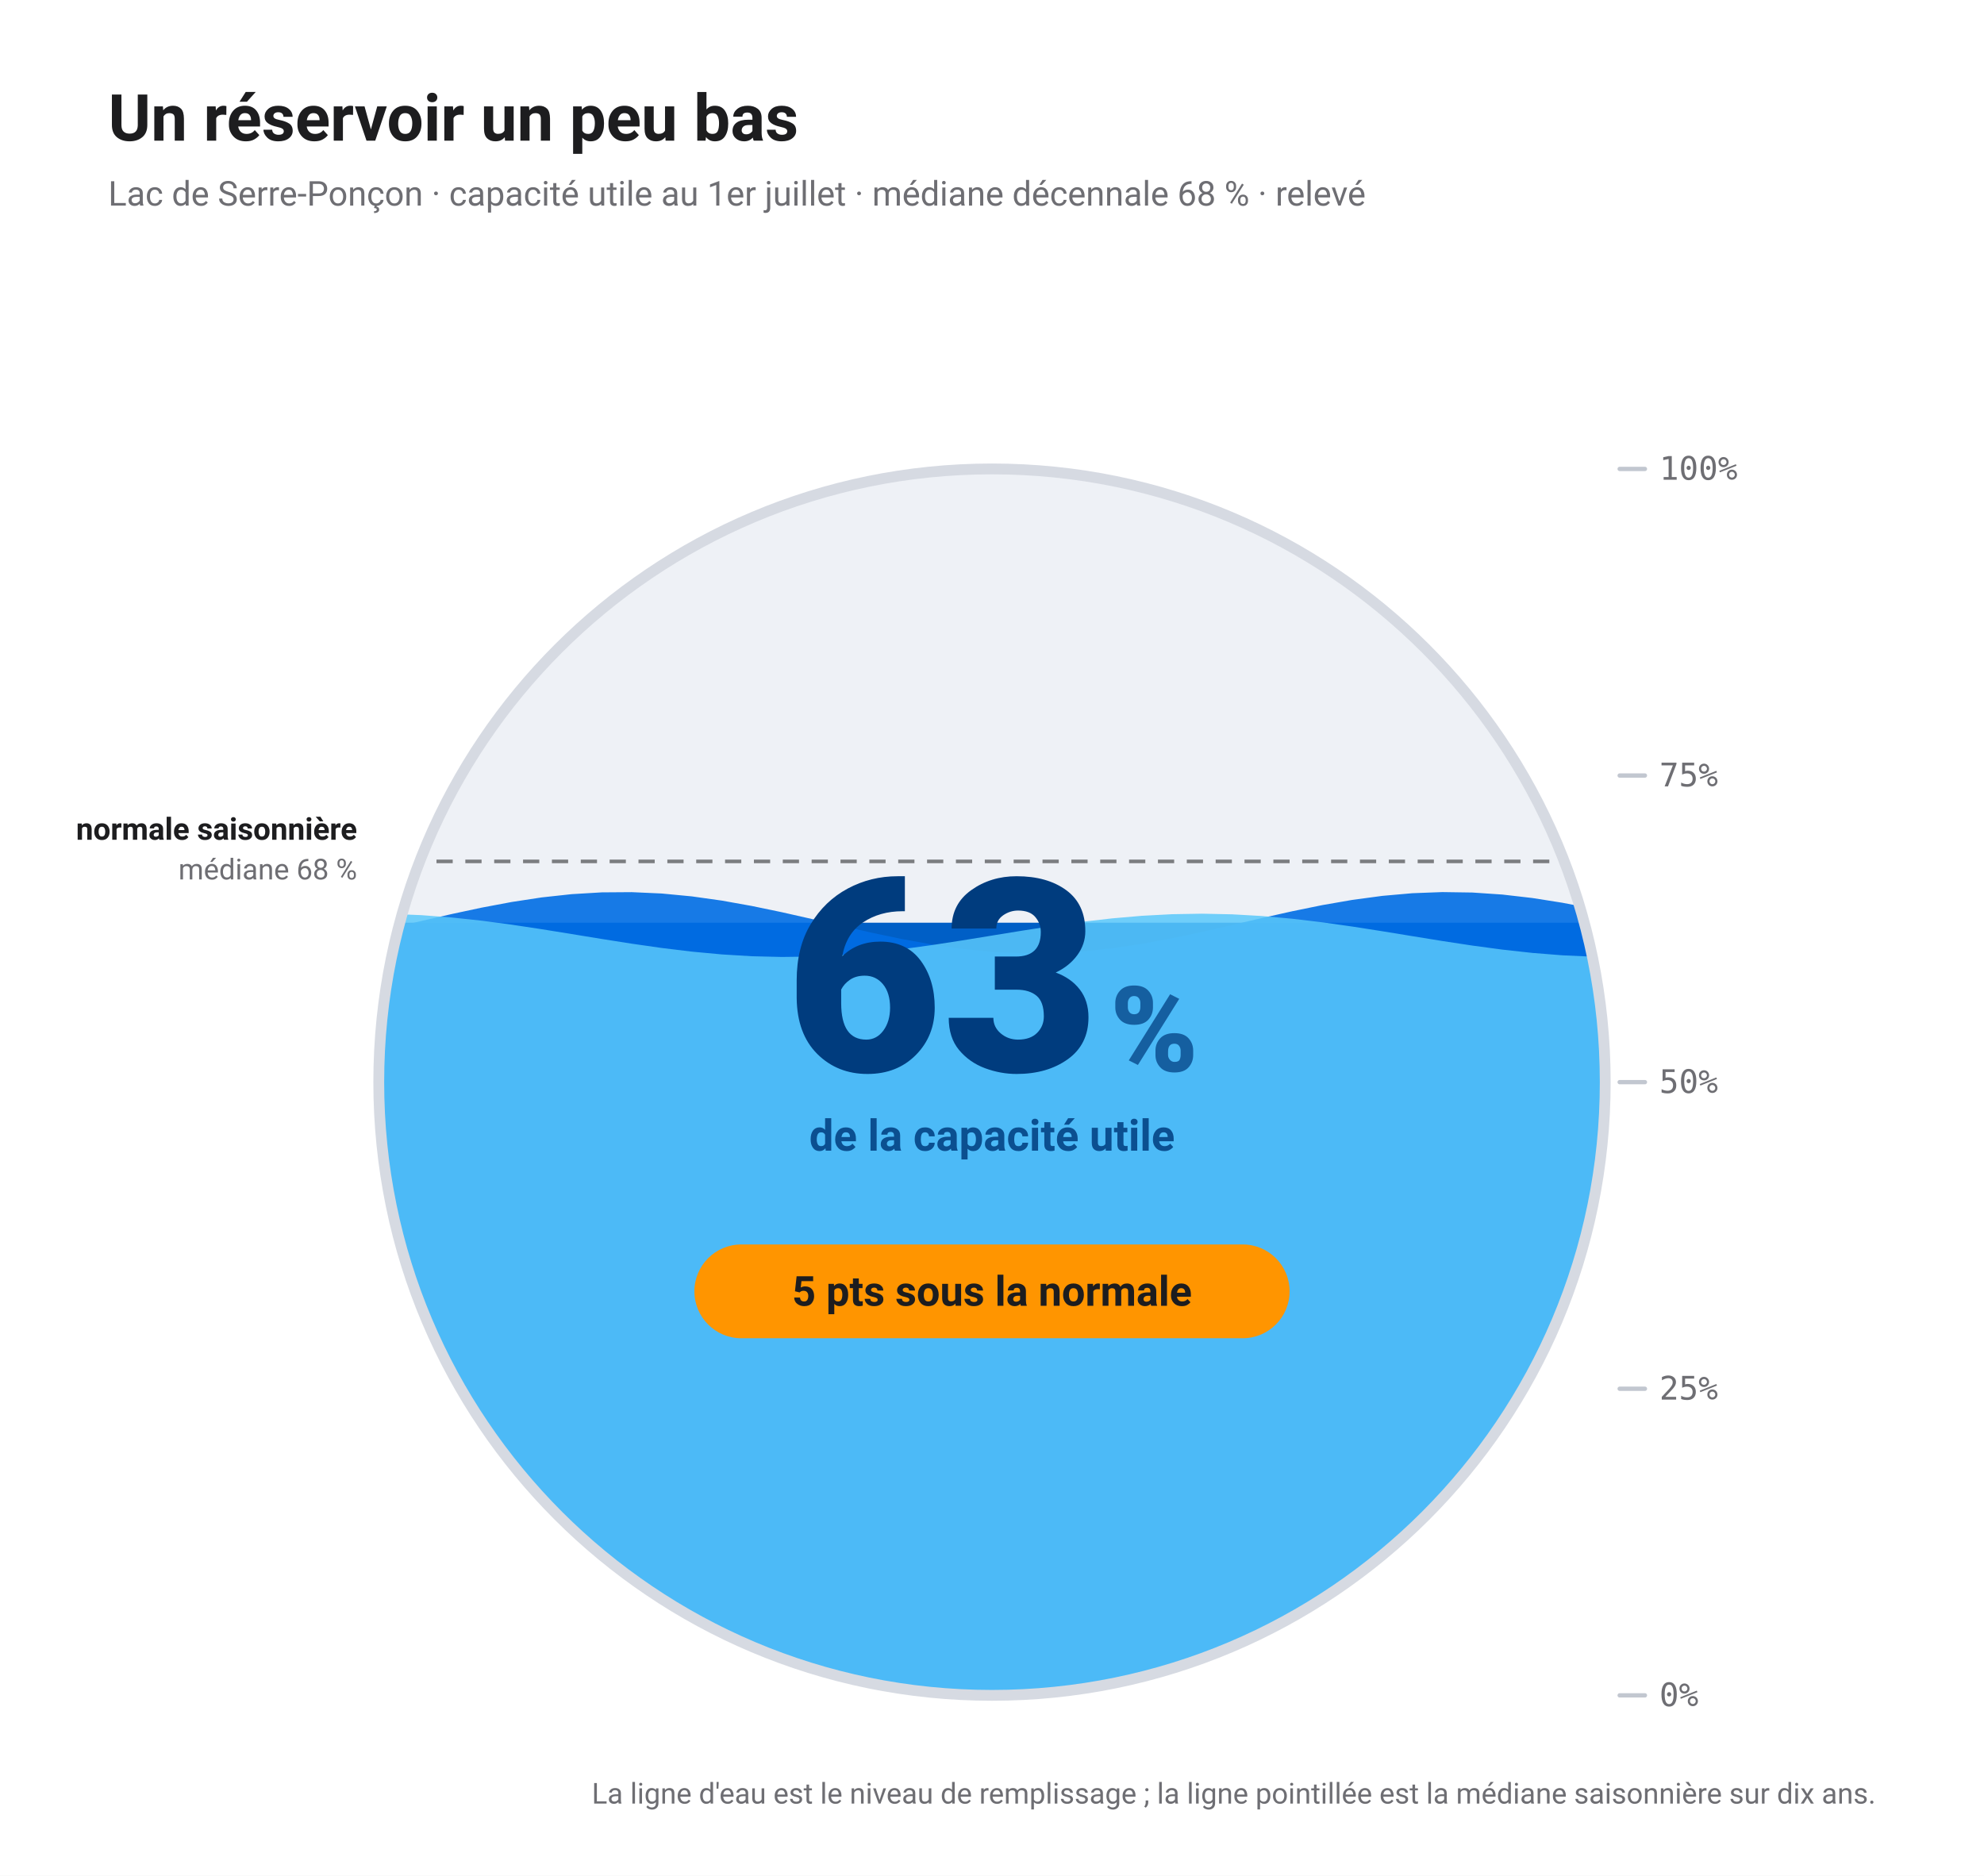
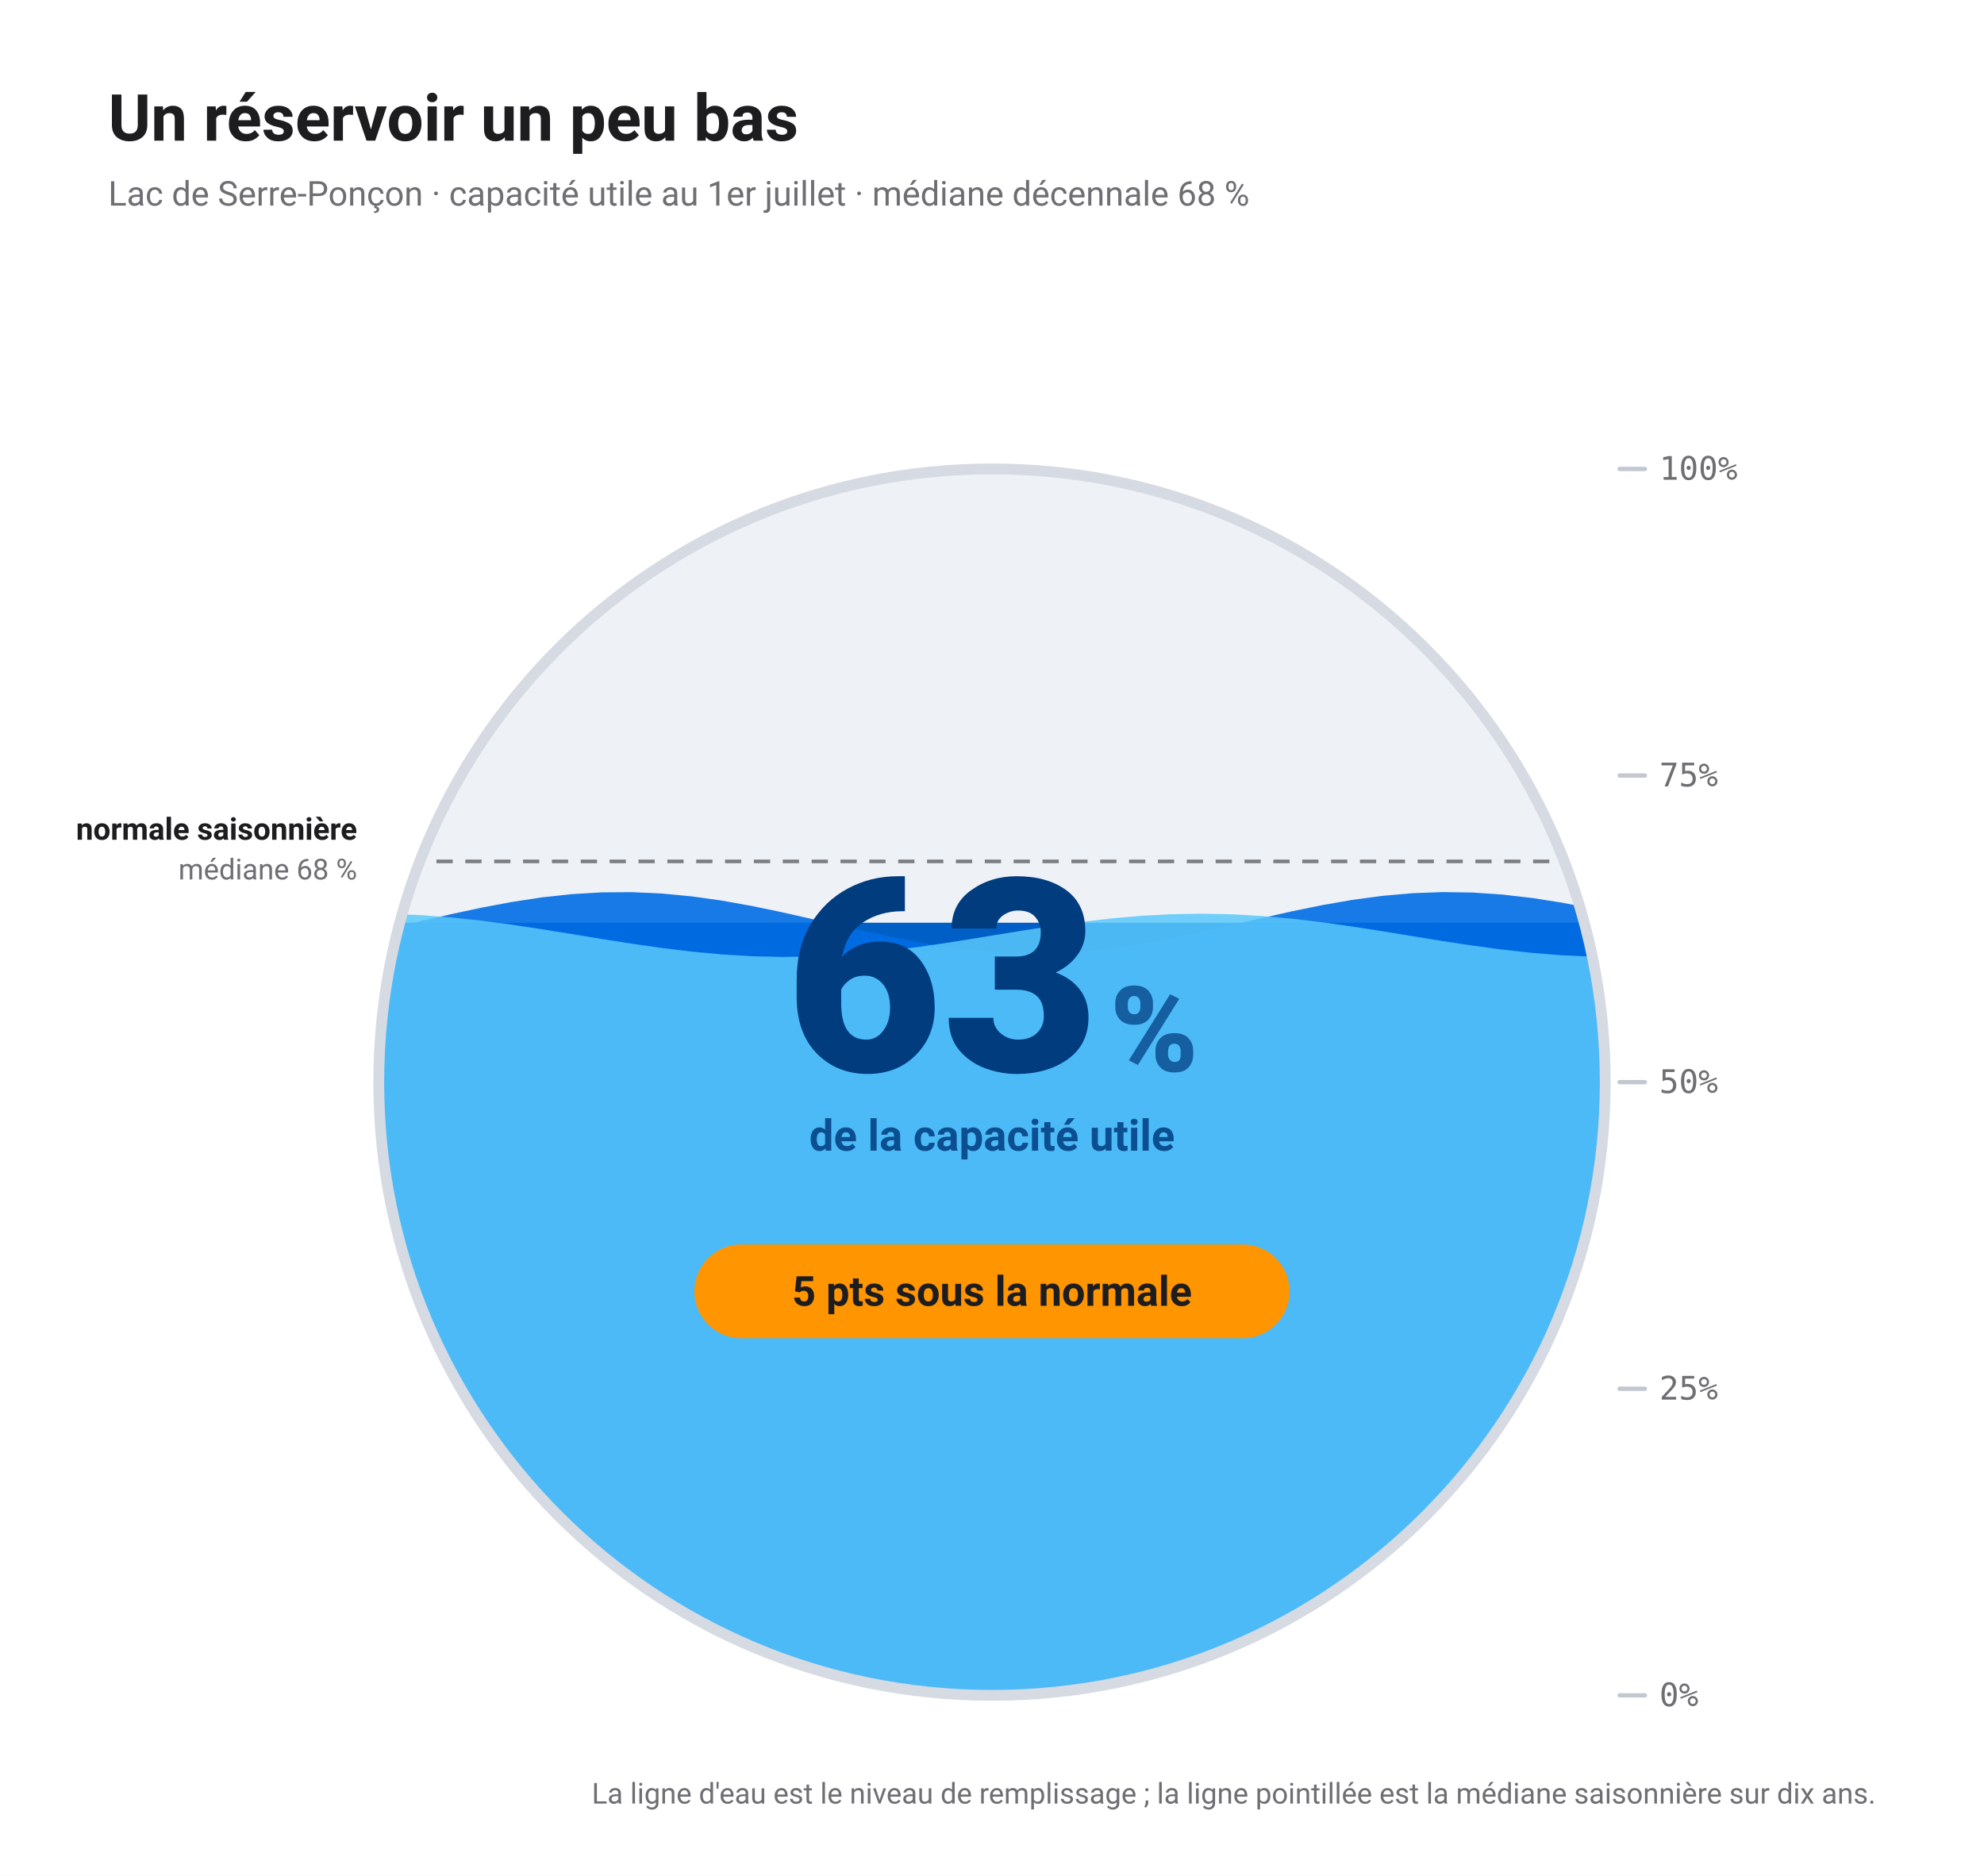
<svg xmlns="http://www.w3.org/2000/svg" width="1100" height="1040" viewBox="0 0 1100 1040" font-family="Roboto, system-ui, sans-serif" role="img" aria-labelledby="lg-title lg-desc">
  <defs>
    <clipPath id="lg-disc">
      <circle cx="550.0" cy="600.0" r="340.0" />
    </clipPath>
  </defs>
  <rect width="1100" height="1040" fill="#FFFFFF" />
  <text x="60" y="78" font-size="36" font-weight="700" fill="#1D1D1F">Un réservoir un peu bas</text>
-   <text x="60" y="114" font-size="19" fill="#6E6E73">Lac de Serre-Ponçon · capacité utile au 1er juillet · médiane décennale 68 % · relevé</text>
+   <text x="60" y="114" font-size="19" fill="#6E6E73">Lac de Serre-Ponçon · capacité utile au 1er juillet · médiane décennale 68 %</text>
  <circle cx="550.0" cy="600.0" r="340.0" fill="#EEF1F6" />
  <g clip-path="url(#lg-disc)">
    <rect x="-249.0" y="511.6" width="1598.0" height="468.4" fill="#005FC6" />
    <g>
      <path d="M -249.00,516.08 L -232.35,512.26 L -215.71,508.41 L -199.06,504.72 L -182.42,501.39 L -165.77,498.58 L -149.13,496.45 L -132.48,495.10 L -115.83,494.60 L -99.19,494.98 L -82.54,496.23 L -65.90,498.26 L -49.25,500.99 L -32.60,504.26 L -15.96,507.92 L 0.69,511.76 L 17.33,515.60 L 33.98,519.23 L 50.62,522.46 L 67.27,525.13 L 83.92,527.11 L 100.56,528.28 L 117.21,528.59 L 133.85,528.02 L 150.50,526.60 L 167.15,524.41 L 183.79,521.56 L 200.44,518.19 L 217.08,514.48 L 233.73,510.62 L 250.37,506.81 L 267.02,503.25 L 283.67,500.12 L 300.31,497.58 L 316.96,495.77 L 333.60,494.78 L 350.25,494.66 L 366.90,495.41 L 383.54,497.00 L 400.19,499.34 L 416.83,502.32 L 433.48,505.78 L 450.12,509.54 L 466.77,513.40 L 483.42,517.18 L 500.06,520.66 L 516.71,523.68 L 533.35,526.07 L 550.00,527.71 L 566.65,528.52 L 583.29,528.46 L 599.94,527.52 L 616.58,525.76 L 633.23,523.27 L 649.88,520.18 L 666.52,516.64 L 683.17,512.84 L 699.81,508.98 L 716.46,505.25 L 733.10,501.85 L 749.75,498.96 L 766.40,496.72 L 783.04,495.25 L 799.69,494.62 L 816.33,494.87 L 832.98,495.99 L 849.62,497.91 L 866.27,500.54 L 882.92,503.75 L 899.56,507.35 L 916.21,511.18 L 932.85,515.03 L 949.50,518.71 L 966.15,522.01 L 982.79,524.78 L 999.44,526.86 L 1016.08,528.16 L 1032.73,528.60 L 1049.38,528.16 L 1066.02,526.87 L 1082.67,524.78 L 1099.31,522.02 L 1115.96,518.71 L 1132.60,515.04 L 1149.25,511.19 L 1165.90,507.36 L 1182.54,503.75 L 1199.19,500.55 L 1215.83,497.92 L 1232.48,495.99 L 1249.12,494.87 L 1265.77,494.62 L 1282.42,495.24 L 1299.06,496.71 L 1315.71,498.95 L 1332.35,501.85 L 1349.00,505.24 L 1349.00,980.00 L -249.00,980.00 Z" fill="#006DE5" fill-opacity="0.9" />
      <animateTransform attributeName="transform" type="translate" values="0,0;-459.00,0" dur="7.5s" begin="0s" repeatCount="indefinite" />
    </g>
    <g>
      <path d="M -249.00,506.61 L -232.35,507.05 L -215.71,508.09 L -199.06,509.66 L -182.42,511.70 L -165.77,514.10 L -149.13,516.73 L -132.48,519.46 L -115.83,522.14 L -99.19,524.64 L -82.54,526.82 L -65.90,528.59 L -49.25,529.83 L -32.60,530.50 L -15.96,530.55 L 0.69,529.98 L 17.33,528.82 L 33.98,527.14 L 50.62,525.01 L 67.27,522.55 L 83.92,519.89 L 100.56,517.16 L 117.21,514.51 L 133.85,512.07 L 150.50,509.96 L 167.15,508.30 L 183.79,507.18 L 200.44,506.64 L 217.08,506.72 L 233.73,507.42 L 250.37,508.70 L 267.02,510.48 L 283.67,512.69 L 300.31,515.20 L 316.96,517.89 L 333.60,520.61 L 350.25,523.23 L 366.90,525.61 L 383.54,527.63 L 400.19,529.18 L 416.83,530.19 L 433.48,530.59 L 450.12,530.38 L 466.77,529.55 L 483.42,528.16 L 500.06,526.28 L 516.71,524.00 L 533.35,521.44 L 550.00,518.73 L 566.65,516.02 L 583.29,513.44 L 599.94,511.12 L 616.58,509.20 L 633.23,507.76 L 649.88,506.88 L 666.52,506.60 L 683.17,506.95 L 699.81,507.90 L 716.46,509.40 L 733.10,511.38 L 749.75,513.73 L 766.40,516.33 L 783.04,519.05 L 799.69,521.75 L 816.33,524.28 L 832.98,526.52 L 849.62,528.35 L 866.27,529.68 L 882.92,530.43 L 899.56,530.58 L 916.21,530.10 L 932.85,529.03 L 949.50,527.42 L 966.15,525.35 L 982.79,522.94 L 999.44,520.30 L 1016.08,517.57 L 1032.73,514.90 L 1049.38,512.41 L 1066.02,510.25 L 1082.67,508.52 L 1099.31,507.31 L 1115.96,506.68 L 1132.60,506.67 L 1149.25,507.28 L 1165.90,508.47 L 1182.54,510.19 L 1199.19,512.34 L 1215.83,514.81 L 1232.48,517.48 L 1249.12,520.21 L 1265.77,522.85 L 1282.42,525.28 L 1299.06,527.36 L 1315.71,528.98 L 1332.35,530.07 L 1349.00,530.57 L 1349.00,980.00 L -249.00,980.00 Z" fill="#5AC8FA" fill-opacity="0.85" />
      <animateTransform attributeName="transform" type="translate" values="0,0;-459.00,0" dur="5.5s" begin="-2s" repeatCount="indefinite" />
    </g>
    <line x1="210.0" y1="477.6" x2="890.0" y2="477.6" stroke="#1D1D1F" stroke-width="2" stroke-dasharray="9 7" stroke-opacity="0.55" />
  </g>
  <circle cx="550.0" cy="600.0" r="340.0" fill="none" stroke="#D6DAE2" stroke-width="6" />
  <line x1="898.0" y1="940.0" x2="912.0" y2="940.0" stroke="#C2C7D0" stroke-width="2.4" stroke-linecap="round" />
  <text x="920.0" y="946.0" font-size="18" font-family="Roboto Mono, monospace" fill="#6E6E73" text-anchor="start">0%</text>
  <line x1="898.0" y1="770.0" x2="912.0" y2="770.0" stroke="#C2C7D0" stroke-width="2.4" stroke-linecap="round" />
  <text x="920.0" y="776.0" font-size="18" font-family="Roboto Mono, monospace" fill="#6E6E73" text-anchor="start">25%</text>
  <line x1="898.0" y1="600.0" x2="912.0" y2="600.0" stroke="#C2C7D0" stroke-width="2.4" stroke-linecap="round" />
  <text x="920.0" y="606.0" font-size="18" font-family="Roboto Mono, monospace" fill="#6E6E73" text-anchor="start">50%</text>
  <line x1="898.0" y1="430.0" x2="912.0" y2="430.0" stroke="#C2C7D0" stroke-width="2.4" stroke-linecap="round" />
  <text x="920.0" y="436.0" font-size="18" font-family="Roboto Mono, monospace" fill="#6E6E73" text-anchor="start">75%</text>
  <line x1="898.0" y1="260.0" x2="912.0" y2="260.0" stroke="#C2C7D0" stroke-width="2.4" stroke-linecap="round" />
  <text x="920.0" y="266.0" font-size="18" font-family="Roboto Mono, monospace" fill="#6E6E73" text-anchor="start">100%</text>
  <text x="198.0" y="465.6" font-size="17" font-weight="600" fill="#1D1D1F" text-anchor="end">normale saisonnière</text>
  <text x="198.0" y="487.6" font-size="16" fill="#6E6E73" text-anchor="end">médiane 68 %</text>
  <text x="550" y="594" font-size="150" font-weight="800" fill="#003C7E" text-anchor="middle">63<tspan font-size="66" dx="6" fill="#003C7E" fill-opacity="0.72">%</tspan>
  </text>
  <text x="550" y="638" font-size="24" font-weight="600" fill="#003C7E" fill-opacity="0.85" text-anchor="middle">de la capacité utile</text>
  <rect x="385.0" y="690.0" width="330" height="52" rx="26" fill="#FF9500" />
  <text x="550" y="724.0" font-size="23" font-weight="700" fill="#1D1D1F" text-anchor="middle">5 pts sous la normale</text>
  <text x="1040" y="1000" font-size="16" fill="#6E6E73" text-anchor="end">La ligne d'eau est le niveau de remplissage ; la ligne pointillée est la médiane saisonnière sur dix ans.</text>
  <g data-fs-internal="" role="button" tabindex="0" aria-label="Toggle fullscreen" transform="translate(1052,14)" style="display:none;cursor:pointer">
    <rect x="0" y="0" width="34" height="34" rx="8" fill="#F2F3F5" />
    <path d="M6 13 V6 h7 M28 13 V6 h-7 M6 21 v7 h7 M28 21 v7 h-7" fill="none" stroke="#1D1D1F" stroke-width="2" stroke-linecap="round" />
  </g>
</svg>
